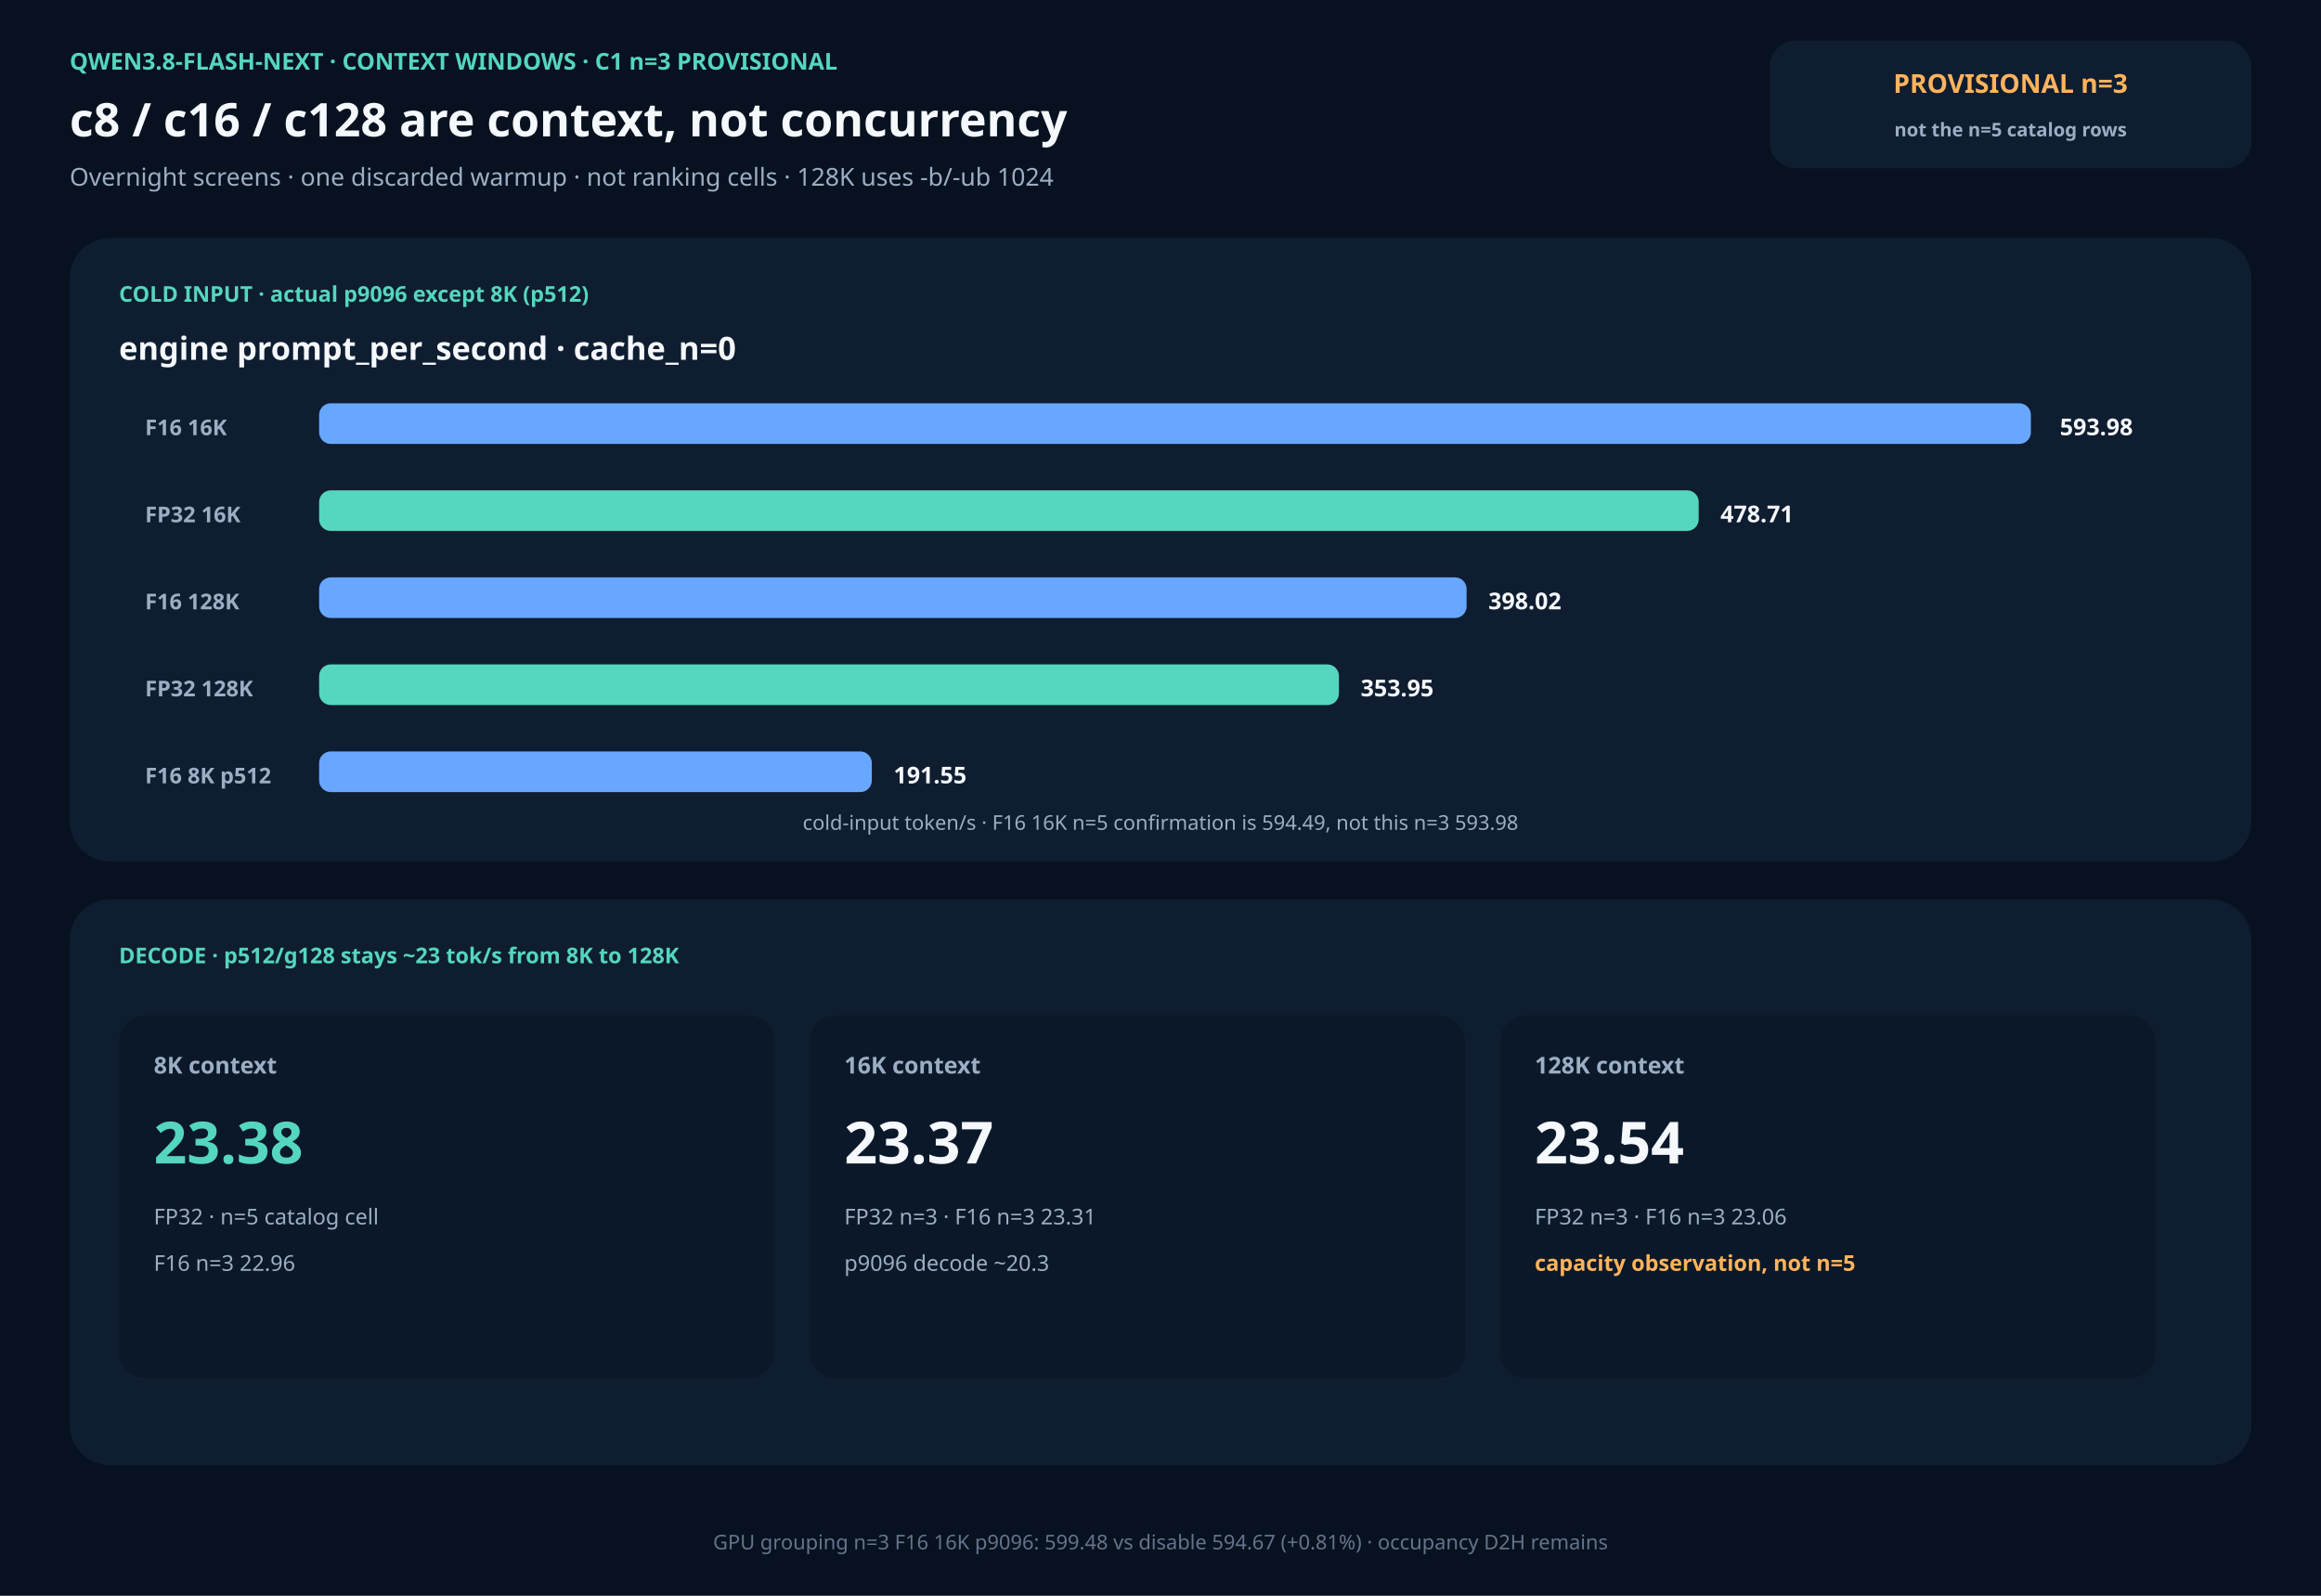
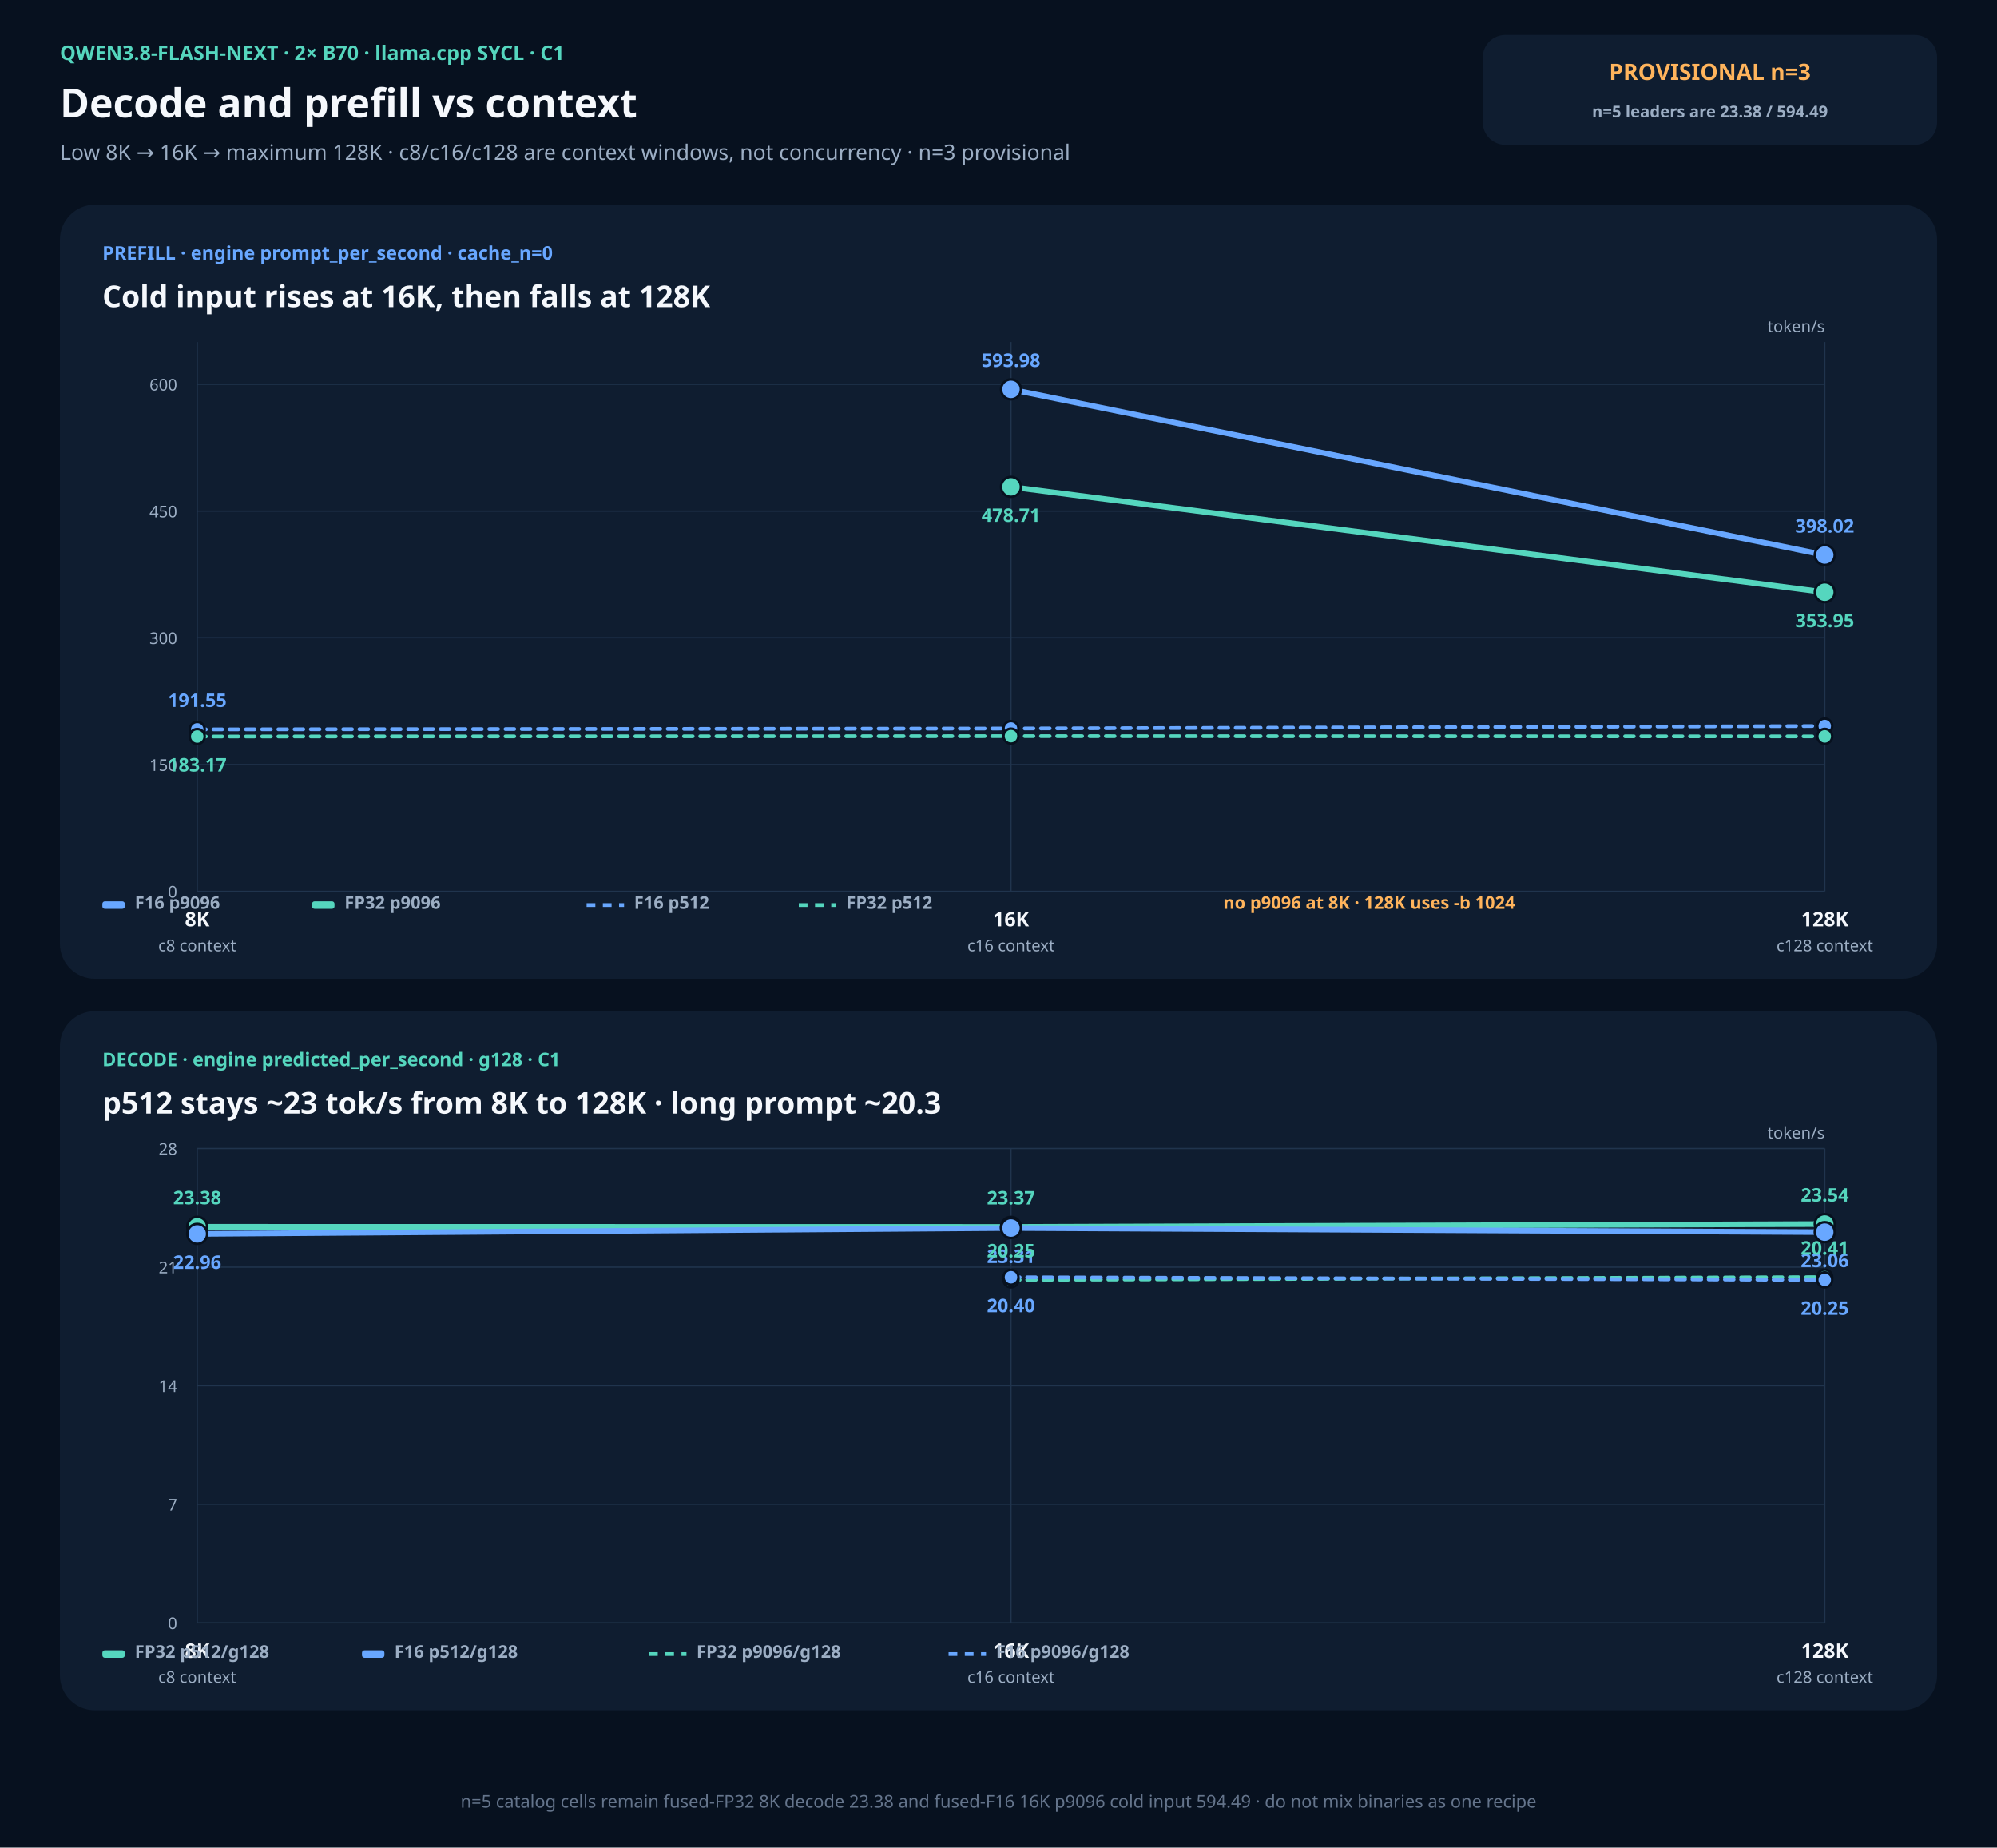
- <svg xmlns="http://www.w3.org/2000/svg" width="1600" height="1100" viewBox="0 0 1600 1100" role="img" aria-labelledby="title desc">
-   <rect width="1600" height="1100" fill="#07111f" />
-   <text x="48" y="48" fill="#55d6be" font-size="16" font-weight="700" text-anchor="start" font-family="ui-sans-serif, system-ui, sans-serif">QWEN3.8-FLASH-NEXT · CONTEXT WINDOWS · C1 n=3 PROVISIONAL</text>
-   <text x="48" y="94" fill="#f5f8fc" font-size="32" font-weight="700" text-anchor="start" font-family="ui-sans-serif, system-ui, sans-serif">c8 / c16 / c128 are context, not concurrency</text>
-   <text x="48" y="128" fill="#9caec4" font-size="17" font-weight="400" text-anchor="start" font-family="ui-sans-serif, system-ui, sans-serif">Overnight screens · one discarded warmup · not ranking cells · 128K uses -b/-ub 1024</text>
-   <rect x="1220" y="28" width="332" height="88" rx="18" fill="#0f1d30" />
-   <text x="1386" y="64" fill="#ffb45c" font-size="18" font-weight="700" text-anchor="middle" font-family="ui-sans-serif, system-ui, sans-serif">PROVISIONAL n=3</text>
-   <text x="1386" y="94" fill="#9caec4" font-size="13" font-weight="600" text-anchor="middle" font-family="ui-sans-serif, system-ui, sans-serif">not the n=5 catalog rows</text>
-   <rect x="48" y="164" width="1504" height="430" rx="28" fill="#0f1d30" />
-   <text x="82" y="208" fill="#55d6be" font-size="15" font-weight="700" text-anchor="start" font-family="ui-sans-serif, system-ui, sans-serif">COLD INPUT · actual p9096 except 8K (p512)</text>
-   <text x="82" y="248" fill="#f5f8fc" font-size="22" font-weight="700" text-anchor="start" font-family="ui-sans-serif, system-ui, sans-serif">engine prompt_per_second · cache_n=0</text>
-   <text x="100" y="300" fill="#9caec4" font-size="15" font-weight="600" text-anchor="start" font-family="ui-sans-serif, system-ui, sans-serif">F16 16K</text>
-   <rect x="220" y="278" width="1180" height="28" rx="8" fill="#1f2937" />
-   <rect x="220" y="278" width="1180" height="28" rx="8" fill="#68a7ff" />
-   <text x="1420" y="300" fill="#f5f8fc" font-size="16" font-weight="700" text-anchor="start" font-family="ui-sans-serif, system-ui, sans-serif">593.98</text>
-   <text x="100" y="360" fill="#9caec4" font-size="15" font-weight="600" text-anchor="start" font-family="ui-sans-serif, system-ui, sans-serif">FP32 16K</text>
-   <rect x="220" y="338" width="951" height="28" rx="8" fill="#1f2937" />
-   <rect x="220" y="338" width="951" height="28" rx="8" fill="#55d6be" />
-   <text x="1186" y="360" fill="#f5f8fc" font-size="16" font-weight="700" text-anchor="start" font-family="ui-sans-serif, system-ui, sans-serif">478.71</text>
-   <text x="100" y="420" fill="#9caec4" font-size="15" font-weight="600" text-anchor="start" font-family="ui-sans-serif, system-ui, sans-serif">F16 128K</text>
-   <rect x="220" y="398" width="791" height="28" rx="8" fill="#1f2937" />
-   <rect x="220" y="398" width="791" height="28" rx="8" fill="#68a7ff" />
-   <text x="1026" y="420" fill="#f5f8fc" font-size="16" font-weight="700" text-anchor="start" font-family="ui-sans-serif, system-ui, sans-serif">398.02</text>
-   <text x="100" y="480" fill="#9caec4" font-size="15" font-weight="600" text-anchor="start" font-family="ui-sans-serif, system-ui, sans-serif">FP32 128K</text>
-   <rect x="220" y="458" width="703" height="28" rx="8" fill="#1f2937" />
-   <rect x="220" y="458" width="703" height="28" rx="8" fill="#55d6be" />
-   <text x="938" y="480" fill="#f5f8fc" font-size="16" font-weight="700" text-anchor="start" font-family="ui-sans-serif, system-ui, sans-serif">353.95</text>
-   <text x="100" y="540" fill="#9caec4" font-size="15" font-weight="600" text-anchor="start" font-family="ui-sans-serif, system-ui, sans-serif">F16 8K p512</text>
-   <rect x="220" y="518" width="381" height="28" rx="8" fill="#1f2937" />
-   <rect x="220" y="518" width="381" height="28" rx="8" fill="#68a7ff" />
-   <text x="616" y="540" fill="#f5f8fc" font-size="16" font-weight="700" text-anchor="start" font-family="ui-sans-serif, system-ui, sans-serif">191.55</text>
-   <text x="800" y="572" fill="#9caec4" font-size="14" font-weight="500" text-anchor="middle" font-family="ui-sans-serif, system-ui, sans-serif">cold-input token/s · F16 16K n=5 confirmation is 594.49, not this n=3 593.98</text>
-   <rect x="48" y="620" width="1504" height="390" rx="28" fill="#0f1d30" />
-   <text x="82" y="664" fill="#55d6be" font-size="15" font-weight="700" text-anchor="start" font-family="ui-sans-serif, system-ui, sans-serif">DECODE · p512/g128 stays ~23 tok/s from 8K to 128K</text>
-   <rect x="82" y="700" width="452" height="250" rx="18" fill="#0b1829" />
-   <text x="106" y="740" fill="#9caec4" font-size="16" font-weight="700" text-anchor="start" font-family="ui-sans-serif, system-ui, sans-serif">8K context</text>
-   <text x="106" y="802" fill="#55d6be" font-size="40" font-weight="700" text-anchor="start" font-family="ui-sans-serif, system-ui, sans-serif">23.38</text>
-   <text x="106" y="844" fill="#9caec4" font-size="15" font-weight="500" text-anchor="start" font-family="ui-sans-serif, system-ui, sans-serif">FP32 · n=5 catalog cell</text>
-   <text x="106" y="876" fill="#9caec4" font-size="15" font-weight="500" text-anchor="start" font-family="ui-sans-serif, system-ui, sans-serif">F16 n=3  22.96</text>
-   <rect x="558" y="700" width="452" height="250" rx="18" fill="#0b1829" />
-   <text x="582" y="740" fill="#9caec4" font-size="16" font-weight="700" text-anchor="start" font-family="ui-sans-serif, system-ui, sans-serif">16K context</text>
-   <text x="582" y="802" fill="#f5f8fc" font-size="40" font-weight="700" text-anchor="start" font-family="ui-sans-serif, system-ui, sans-serif">23.37</text>
-   <text x="582" y="844" fill="#9caec4" font-size="15" font-weight="500" text-anchor="start" font-family="ui-sans-serif, system-ui, sans-serif">FP32 n=3 · F16 n=3  23.31</text>
-   <text x="582" y="876" fill="#9caec4" font-size="15" font-weight="500" text-anchor="start" font-family="ui-sans-serif, system-ui, sans-serif">p9096 decode ~20.3</text>
-   <rect x="1034" y="700" width="452" height="250" rx="18" fill="#0b1829" />
-   <text x="1058" y="740" fill="#9caec4" font-size="16" font-weight="700" text-anchor="start" font-family="ui-sans-serif, system-ui, sans-serif">128K context</text>
-   <text x="1058" y="802" fill="#f5f8fc" font-size="40" font-weight="700" text-anchor="start" font-family="ui-sans-serif, system-ui, sans-serif">23.54</text>
-   <text x="1058" y="844" fill="#9caec4" font-size="15" font-weight="500" text-anchor="start" font-family="ui-sans-serif, system-ui, sans-serif">FP32 n=3 · F16 n=3  23.06</text>
-   <text x="1058" y="876" fill="#ffb45c" font-size="15" font-weight="600" text-anchor="start" font-family="ui-sans-serif, system-ui, sans-serif">capacity observation, not n=5</text>
-   <text x="800" y="1068" fill="#64748b" font-size="14" font-weight="400" text-anchor="middle" font-family="ui-sans-serif, system-ui, sans-serif">GPU grouping n=3 F16 16K p9096: 599.48 vs disable 594.67 (+0.81%) · occupancy D2H remains</text>
+ <svg xmlns="http://www.w3.org/2000/svg" width="1600" height="1480" viewBox="0 0 1600 1480" role="img" aria-labelledby="title desc">
+   <rect width="1600" height="1480" fill="#07111f" />
+   <text x="48" y="48" fill="#55d6be" font-size="16" font-weight="700" text-anchor="start" font-family="ui-sans-serif, system-ui, sans-serif">QWEN3.8-FLASH-NEXT · 2× B70 · llama.cpp SYCL · C1</text>
+   <text x="48" y="94" fill="#f5f8fc" font-size="32" font-weight="700" text-anchor="start" font-family="ui-sans-serif, system-ui, sans-serif">Decode and prefill vs context</text>
+   <text x="48" y="128" fill="#9caec4" font-size="17" font-weight="400" text-anchor="start" font-family="ui-sans-serif, system-ui, sans-serif">Low 8K → 16K → maximum 128K · c8/c16/c128 are context windows, not concurrency · n=3 provisional</text>
+   <rect x="1188" y="28" width="364" height="88" rx="18" fill="#0f1d30" />
+   <text x="1370" y="64" fill="#ffb45c" font-size="18" font-weight="700" text-anchor="middle" font-family="ui-sans-serif, system-ui, sans-serif">PROVISIONAL n=3</text>
+   <text x="1370" y="94" fill="#9caec4" font-size="13" font-weight="600" text-anchor="middle" font-family="ui-sans-serif, system-ui, sans-serif">n=5 leaders are 23.38 / 594.49</text>
+   <rect x="48" y="164" width="1504" height="620" rx="28" fill="#0f1d30" />
+   <text x="82" y="208" fill="#68a7ff" font-size="15" font-weight="700" text-anchor="start" font-family="ui-sans-serif, system-ui, sans-serif">PREFILL · engine prompt_per_second · cache_n=0</text>
+   <text x="82" y="246" fill="#f5f8fc" font-size="24" font-weight="700" text-anchor="start" font-family="ui-sans-serif, system-ui, sans-serif">Cold input rises at 16K, then falls at 128K</text>
+   <line x1="158" y1="714.0" x2="1462" y2="714.0" stroke="#20344d" stroke-width="1" />
+   <text x="142" y="719.0" fill="#9caec4" font-size="13" font-weight="500" text-anchor="end" font-family="ui-sans-serif, system-ui, sans-serif">0</text>
+   <line x1="158" y1="612.5" x2="1462" y2="612.5" stroke="#20344d" stroke-width="1" />
+   <text x="142" y="617.5" fill="#9caec4" font-size="13" font-weight="500" text-anchor="end" font-family="ui-sans-serif, system-ui, sans-serif">150</text>
+   <line x1="158" y1="510.9" x2="1462" y2="510.9" stroke="#20344d" stroke-width="1" />
+   <text x="142" y="515.9" fill="#9caec4" font-size="13" font-weight="500" text-anchor="end" font-family="ui-sans-serif, system-ui, sans-serif">300</text>
+   <line x1="158" y1="409.4" x2="1462" y2="409.4" stroke="#20344d" stroke-width="1" />
+   <text x="142" y="414.4" fill="#9caec4" font-size="13" font-weight="500" text-anchor="end" font-family="ui-sans-serif, system-ui, sans-serif">450</text>
+   <line x1="158" y1="307.8" x2="1462" y2="307.8" stroke="#20344d" stroke-width="1" />
+   <text x="142" y="312.8" fill="#9caec4" font-size="13" font-weight="500" text-anchor="end" font-family="ui-sans-serif, system-ui, sans-serif">600</text>
+   <line x1="158.0" y1="274" x2="158.0" y2="714" stroke="#20344d" stroke-width="1" />
+   <text x="158.0" y="742" fill="#f5f8fc" font-size="16" font-weight="700" text-anchor="middle" font-family="ui-sans-serif, system-ui, sans-serif">8K</text>
+   <text x="158.0" y="762" fill="#9caec4" font-size="13" font-weight="500" text-anchor="middle" font-family="ui-sans-serif, system-ui, sans-serif">c8 context</text>
+   <line x1="810.0" y1="274" x2="810.0" y2="714" stroke="#20344d" stroke-width="1" />
+   <text x="810.0" y="742" fill="#f5f8fc" font-size="16" font-weight="700" text-anchor="middle" font-family="ui-sans-serif, system-ui, sans-serif">16K</text>
+   <text x="810.0" y="762" fill="#9caec4" font-size="13" font-weight="500" text-anchor="middle" font-family="ui-sans-serif, system-ui, sans-serif">c16 context</text>
+   <line x1="1462.0" y1="274" x2="1462.0" y2="714" stroke="#20344d" stroke-width="1" />
+   <text x="1462.0" y="742" fill="#f5f8fc" font-size="16" font-weight="700" text-anchor="middle" font-family="ui-sans-serif, system-ui, sans-serif">128K</text>
+   <text x="1462.0" y="762" fill="#9caec4" font-size="13" font-weight="500" text-anchor="middle" font-family="ui-sans-serif, system-ui, sans-serif">c128 context</text>
+   <polyline fill="none" stroke="#68a7ff" stroke-width="4.5" stroke-linejoin="round" stroke-linecap="round" points="810.0,311.9 1462.0,444.6" />
+   <polyline fill="none" stroke="#55d6be" stroke-width="4.5" stroke-linejoin="round" stroke-linecap="round" points="810.0,390.0 1462.0,474.4" />
+   <polyline fill="none" stroke="#68a7ff" stroke-width="3" stroke-linejoin="round" stroke-linecap="round" stroke-dasharray="7 6" points="158.0,584.3 810.0,583.6 1462.0,581.6" />
+   <polyline fill="none" stroke="#55d6be" stroke-width="3" stroke-linejoin="round" stroke-linecap="round" stroke-dasharray="7 6" points="158.0,590.0 810.0,589.7 1462.0,589.9" />
+   <circle cx="810.0" cy="311.9" r="8" fill="#68a7ff" stroke="#07111f" stroke-width="2" />
+   <circle cx="1462.0" cy="444.6" r="8" fill="#68a7ff" stroke="#07111f" stroke-width="2" />
+   <circle cx="810.0" cy="390.0" r="8" fill="#55d6be" stroke="#07111f" stroke-width="2" />
+   <circle cx="1462.0" cy="474.4" r="8" fill="#55d6be" stroke="#07111f" stroke-width="2" />
+   <circle cx="158.0" cy="584.3" r="6" fill="#68a7ff" stroke="#07111f" stroke-width="2" />
+   <circle cx="810.0" cy="583.6" r="6" fill="#68a7ff" stroke="#07111f" stroke-width="2" />
+   <circle cx="1462.0" cy="581.6" r="6" fill="#68a7ff" stroke="#07111f" stroke-width="2" />
+   <circle cx="158.0" cy="590.0" r="6" fill="#55d6be" stroke="#07111f" stroke-width="2" />
+   <circle cx="810.0" cy="589.7" r="6" fill="#55d6be" stroke="#07111f" stroke-width="2" />
+   <circle cx="1462.0" cy="589.9" r="6" fill="#55d6be" stroke="#07111f" stroke-width="2" />
+   <text x="810.0" y="293.9" fill="#68a7ff" font-size="15" font-weight="700" text-anchor="middle" font-family="ui-sans-serif, system-ui, sans-serif">593.98</text>
+   <text x="1462.0" y="426.6" fill="#68a7ff" font-size="15" font-weight="700" text-anchor="middle" font-family="ui-sans-serif, system-ui, sans-serif">398.02</text>
+   <text x="810.0" y="418.0" fill="#55d6be" font-size="15" font-weight="700" text-anchor="middle" font-family="ui-sans-serif, system-ui, sans-serif">478.71</text>
+   <text x="1462.0" y="502.4" fill="#55d6be" font-size="15" font-weight="700" text-anchor="middle" font-family="ui-sans-serif, system-ui, sans-serif">353.95</text>
+   <text x="158.0" y="566.3" fill="#68a7ff" font-size="15" font-weight="700" text-anchor="middle" font-family="ui-sans-serif, system-ui, sans-serif">191.55</text>
+   <text x="158.0" y="618.0" fill="#55d6be" font-size="15" font-weight="700" text-anchor="middle" font-family="ui-sans-serif, system-ui, sans-serif">183.17</text>
+   <text x="1462" y="266" fill="#9caec4" font-size="13" font-weight="500" text-anchor="end" font-family="ui-sans-serif, system-ui, sans-serif">token/s</text>
+   <rect x="82" y="722" width="18" height="6" rx="2" fill="#68a7ff" />
+   <text x="108" y="728" fill="#9caec4" font-size="14" font-weight="600" text-anchor="start" font-family="ui-sans-serif, system-ui, sans-serif">F16 p9096</text>
+   <rect x="250" y="722" width="18" height="6" rx="2" fill="#55d6be" />
+   <text x="276" y="728" fill="#9caec4" font-size="14" font-weight="600" text-anchor="start" font-family="ui-sans-serif, system-ui, sans-serif">FP32 p9096</text>
+   <line x1="470" y1="725" x2="500" y2="725" stroke="#68a7ff" stroke-width="3" stroke-dasharray="7 6" />
+   <text x="508" y="728" fill="#9caec4" font-size="14" font-weight="600" text-anchor="start" font-family="ui-sans-serif, system-ui, sans-serif">F16 p512</text>
+   <line x1="640" y1="725" x2="670" y2="725" stroke="#55d6be" stroke-width="3" stroke-dasharray="7 6" />
+   <text x="678" y="728" fill="#9caec4" font-size="14" font-weight="600" text-anchor="start" font-family="ui-sans-serif, system-ui, sans-serif">FP32 p512</text>
+   <text x="980" y="728" fill="#ffb45c" font-size="14" font-weight="600" text-anchor="start" font-family="ui-sans-serif, system-ui, sans-serif">no p9096 at 8K · 128K uses -b 1024</text>
+   <rect x="48" y="810" width="1504" height="560" rx="28" fill="#0f1d30" />
+   <text x="82" y="854" fill="#55d6be" font-size="15" font-weight="700" text-anchor="start" font-family="ui-sans-serif, system-ui, sans-serif">DECODE · engine predicted_per_second · g128 · C1</text>
+   <text x="82" y="892" fill="#f5f8fc" font-size="24" font-weight="700" text-anchor="start" font-family="ui-sans-serif, system-ui, sans-serif">p512 stays ~23 tok/s from 8K to 128K · long prompt ~20.3</text>
+   <line x1="158" y1="1300.0" x2="1462" y2="1300.0" stroke="#20344d" stroke-width="1" />
+   <text x="142" y="1305.0" fill="#9caec4" font-size="13" font-weight="500" text-anchor="end" font-family="ui-sans-serif, system-ui, sans-serif">0</text>
+   <line x1="158" y1="1205.0" x2="1462" y2="1205.0" stroke="#20344d" stroke-width="1" />
+   <text x="142" y="1210.0" fill="#9caec4" font-size="13" font-weight="500" text-anchor="end" font-family="ui-sans-serif, system-ui, sans-serif">7</text>
+   <line x1="158" y1="1110.0" x2="1462" y2="1110.0" stroke="#20344d" stroke-width="1" />
+   <text x="142" y="1115.0" fill="#9caec4" font-size="13" font-weight="500" text-anchor="end" font-family="ui-sans-serif, system-ui, sans-serif">14</text>
+   <line x1="158" y1="1015.0" x2="1462" y2="1015.0" stroke="#20344d" stroke-width="1" />
+   <text x="142" y="1020.0" fill="#9caec4" font-size="13" font-weight="500" text-anchor="end" font-family="ui-sans-serif, system-ui, sans-serif">21</text>
+   <line x1="158" y1="920.0" x2="1462" y2="920.0" stroke="#20344d" stroke-width="1" />
+   <text x="142" y="925.0" fill="#9caec4" font-size="13" font-weight="500" text-anchor="end" font-family="ui-sans-serif, system-ui, sans-serif">28</text>
+   <line x1="158.0" y1="920" x2="158.0" y2="1300" stroke="#20344d" stroke-width="1" />
+   <text x="158.0" y="1328" fill="#f5f8fc" font-size="16" font-weight="700" text-anchor="middle" font-family="ui-sans-serif, system-ui, sans-serif">8K</text>
+   <text x="158.0" y="1348" fill="#9caec4" font-size="13" font-weight="500" text-anchor="middle" font-family="ui-sans-serif, system-ui, sans-serif">c8 context</text>
+   <line x1="810.0" y1="920" x2="810.0" y2="1300" stroke="#20344d" stroke-width="1" />
+   <text x="810.0" y="1328" fill="#f5f8fc" font-size="16" font-weight="700" text-anchor="middle" font-family="ui-sans-serif, system-ui, sans-serif">16K</text>
+   <text x="810.0" y="1348" fill="#9caec4" font-size="13" font-weight="500" text-anchor="middle" font-family="ui-sans-serif, system-ui, sans-serif">c16 context</text>
+   <line x1="1462.0" y1="920" x2="1462.0" y2="1300" stroke="#20344d" stroke-width="1" />
+   <text x="1462.0" y="1328" fill="#f5f8fc" font-size="16" font-weight="700" text-anchor="middle" font-family="ui-sans-serif, system-ui, sans-serif">128K</text>
+   <text x="1462.0" y="1348" fill="#9caec4" font-size="13" font-weight="500" text-anchor="middle" font-family="ui-sans-serif, system-ui, sans-serif">c128 context</text>
+   <polyline fill="none" stroke="#55d6be" stroke-width="4.5" stroke-linejoin="round" stroke-linecap="round" points="158.0,982.7 810.0,982.8 1462.0,980.5" />
+   <polyline fill="none" stroke="#68a7ff" stroke-width="4.5" stroke-linejoin="round" stroke-linecap="round" points="158.0,988.4 810.0,983.7 1462.0,987.0" />
+   <polyline fill="none" stroke="#55d6be" stroke-width="3" stroke-linejoin="round" stroke-linecap="round" stroke-dasharray="7 6" points="810.0,1025.2 1462.0,1023.0" />
+   <polyline fill="none" stroke="#68a7ff" stroke-width="3" stroke-linejoin="round" stroke-linecap="round" stroke-dasharray="7 6" points="810.0,1023.1 1462.0,1025.2" />
+   <circle cx="158.0" cy="982.7" r="8" fill="#55d6be" stroke="#07111f" stroke-width="2" />
+   <circle cx="810.0" cy="982.8" r="8" fill="#55d6be" stroke="#07111f" stroke-width="2" />
+   <circle cx="1462.0" cy="980.5" r="8" fill="#55d6be" stroke="#07111f" stroke-width="2" />
+   <circle cx="158.0" cy="988.4" r="8" fill="#68a7ff" stroke="#07111f" stroke-width="2" />
+   <circle cx="810.0" cy="983.7" r="8" fill="#68a7ff" stroke="#07111f" stroke-width="2" />
+   <circle cx="1462.0" cy="987.0" r="8" fill="#68a7ff" stroke="#07111f" stroke-width="2" />
+   <circle cx="810.0" cy="1025.2" r="6" fill="#55d6be" stroke="#07111f" stroke-width="2" />
+   <circle cx="1462.0" cy="1023.0" r="6" fill="#55d6be" stroke="#07111f" stroke-width="2" />
+   <circle cx="810.0" cy="1023.1" r="6" fill="#68a7ff" stroke="#07111f" stroke-width="2" />
+   <circle cx="1462.0" cy="1025.2" r="6" fill="#68a7ff" stroke="#07111f" stroke-width="2" />
+   <text x="158.0" y="964.7" fill="#55d6be" font-size="15" font-weight="700" text-anchor="middle" font-family="ui-sans-serif, system-ui, sans-serif">23.38</text>
+   <text x="810.0" y="964.8" fill="#55d6be" font-size="15" font-weight="700" text-anchor="middle" font-family="ui-sans-serif, system-ui, sans-serif">23.37</text>
+   <text x="1462.0" y="962.5" fill="#55d6be" font-size="15" font-weight="700" text-anchor="middle" font-family="ui-sans-serif, system-ui, sans-serif">23.54</text>
+   <text x="158.0" y="1016.4" fill="#68a7ff" font-size="15" font-weight="700" text-anchor="middle" font-family="ui-sans-serif, system-ui, sans-serif">22.96</text>
+   <text x="810.0" y="1011.7" fill="#68a7ff" font-size="15" font-weight="700" text-anchor="middle" font-family="ui-sans-serif, system-ui, sans-serif">23.31</text>
+   <text x="1462.0" y="1015.0" fill="#68a7ff" font-size="15" font-weight="700" text-anchor="middle" font-family="ui-sans-serif, system-ui, sans-serif">23.06</text>
+   <text x="810.0" y="1007.2" fill="#55d6be" font-size="15" font-weight="700" text-anchor="middle" font-family="ui-sans-serif, system-ui, sans-serif">20.25</text>
+   <text x="1462.0" y="1005.0" fill="#55d6be" font-size="15" font-weight="700" text-anchor="middle" font-family="ui-sans-serif, system-ui, sans-serif">20.41</text>
+   <text x="810.0" y="1051.1" fill="#68a7ff" font-size="15" font-weight="700" text-anchor="middle" font-family="ui-sans-serif, system-ui, sans-serif">20.40</text>
+   <text x="1462.0" y="1053.2" fill="#68a7ff" font-size="15" font-weight="700" text-anchor="middle" font-family="ui-sans-serif, system-ui, sans-serif">20.25</text>
+   <text x="1462" y="912" fill="#9caec4" font-size="13" font-weight="500" text-anchor="end" font-family="ui-sans-serif, system-ui, sans-serif">token/s</text>
+   <rect x="82" y="1322" width="18" height="6" rx="2" fill="#55d6be" />
+   <text x="108" y="1328" fill="#9caec4" font-size="14" font-weight="600" text-anchor="start" font-family="ui-sans-serif, system-ui, sans-serif">FP32 p512/g128</text>
+   <rect x="290" y="1322" width="18" height="6" rx="2" fill="#68a7ff" />
+   <text x="316" y="1328" fill="#9caec4" font-size="14" font-weight="600" text-anchor="start" font-family="ui-sans-serif, system-ui, sans-serif">F16 p512/g128</text>
+   <line x1="520" y1="1325" x2="550" y2="1325" stroke="#55d6be" stroke-width="3" stroke-dasharray="7 6" />
+   <text x="558" y="1328" fill="#9caec4" font-size="14" font-weight="600" text-anchor="start" font-family="ui-sans-serif, system-ui, sans-serif">FP32 p9096/g128</text>
+   <line x1="760" y1="1325" x2="790" y2="1325" stroke="#68a7ff" stroke-width="3" stroke-dasharray="7 6" />
+   <text x="798" y="1328" fill="#9caec4" font-size="14" font-weight="600" text-anchor="start" font-family="ui-sans-serif, system-ui, sans-serif">F16 p9096/g128</text>
+   <text x="800" y="1448" fill="#64748b" font-size="14" font-weight="400" text-anchor="middle" font-family="ui-sans-serif, system-ui, sans-serif">n=5 catalog cells remain fused-FP32 8K decode 23.38 and fused-F16 16K p9096 cold input 594.49 · do not mix binaries as one recipe</text>
</svg>
